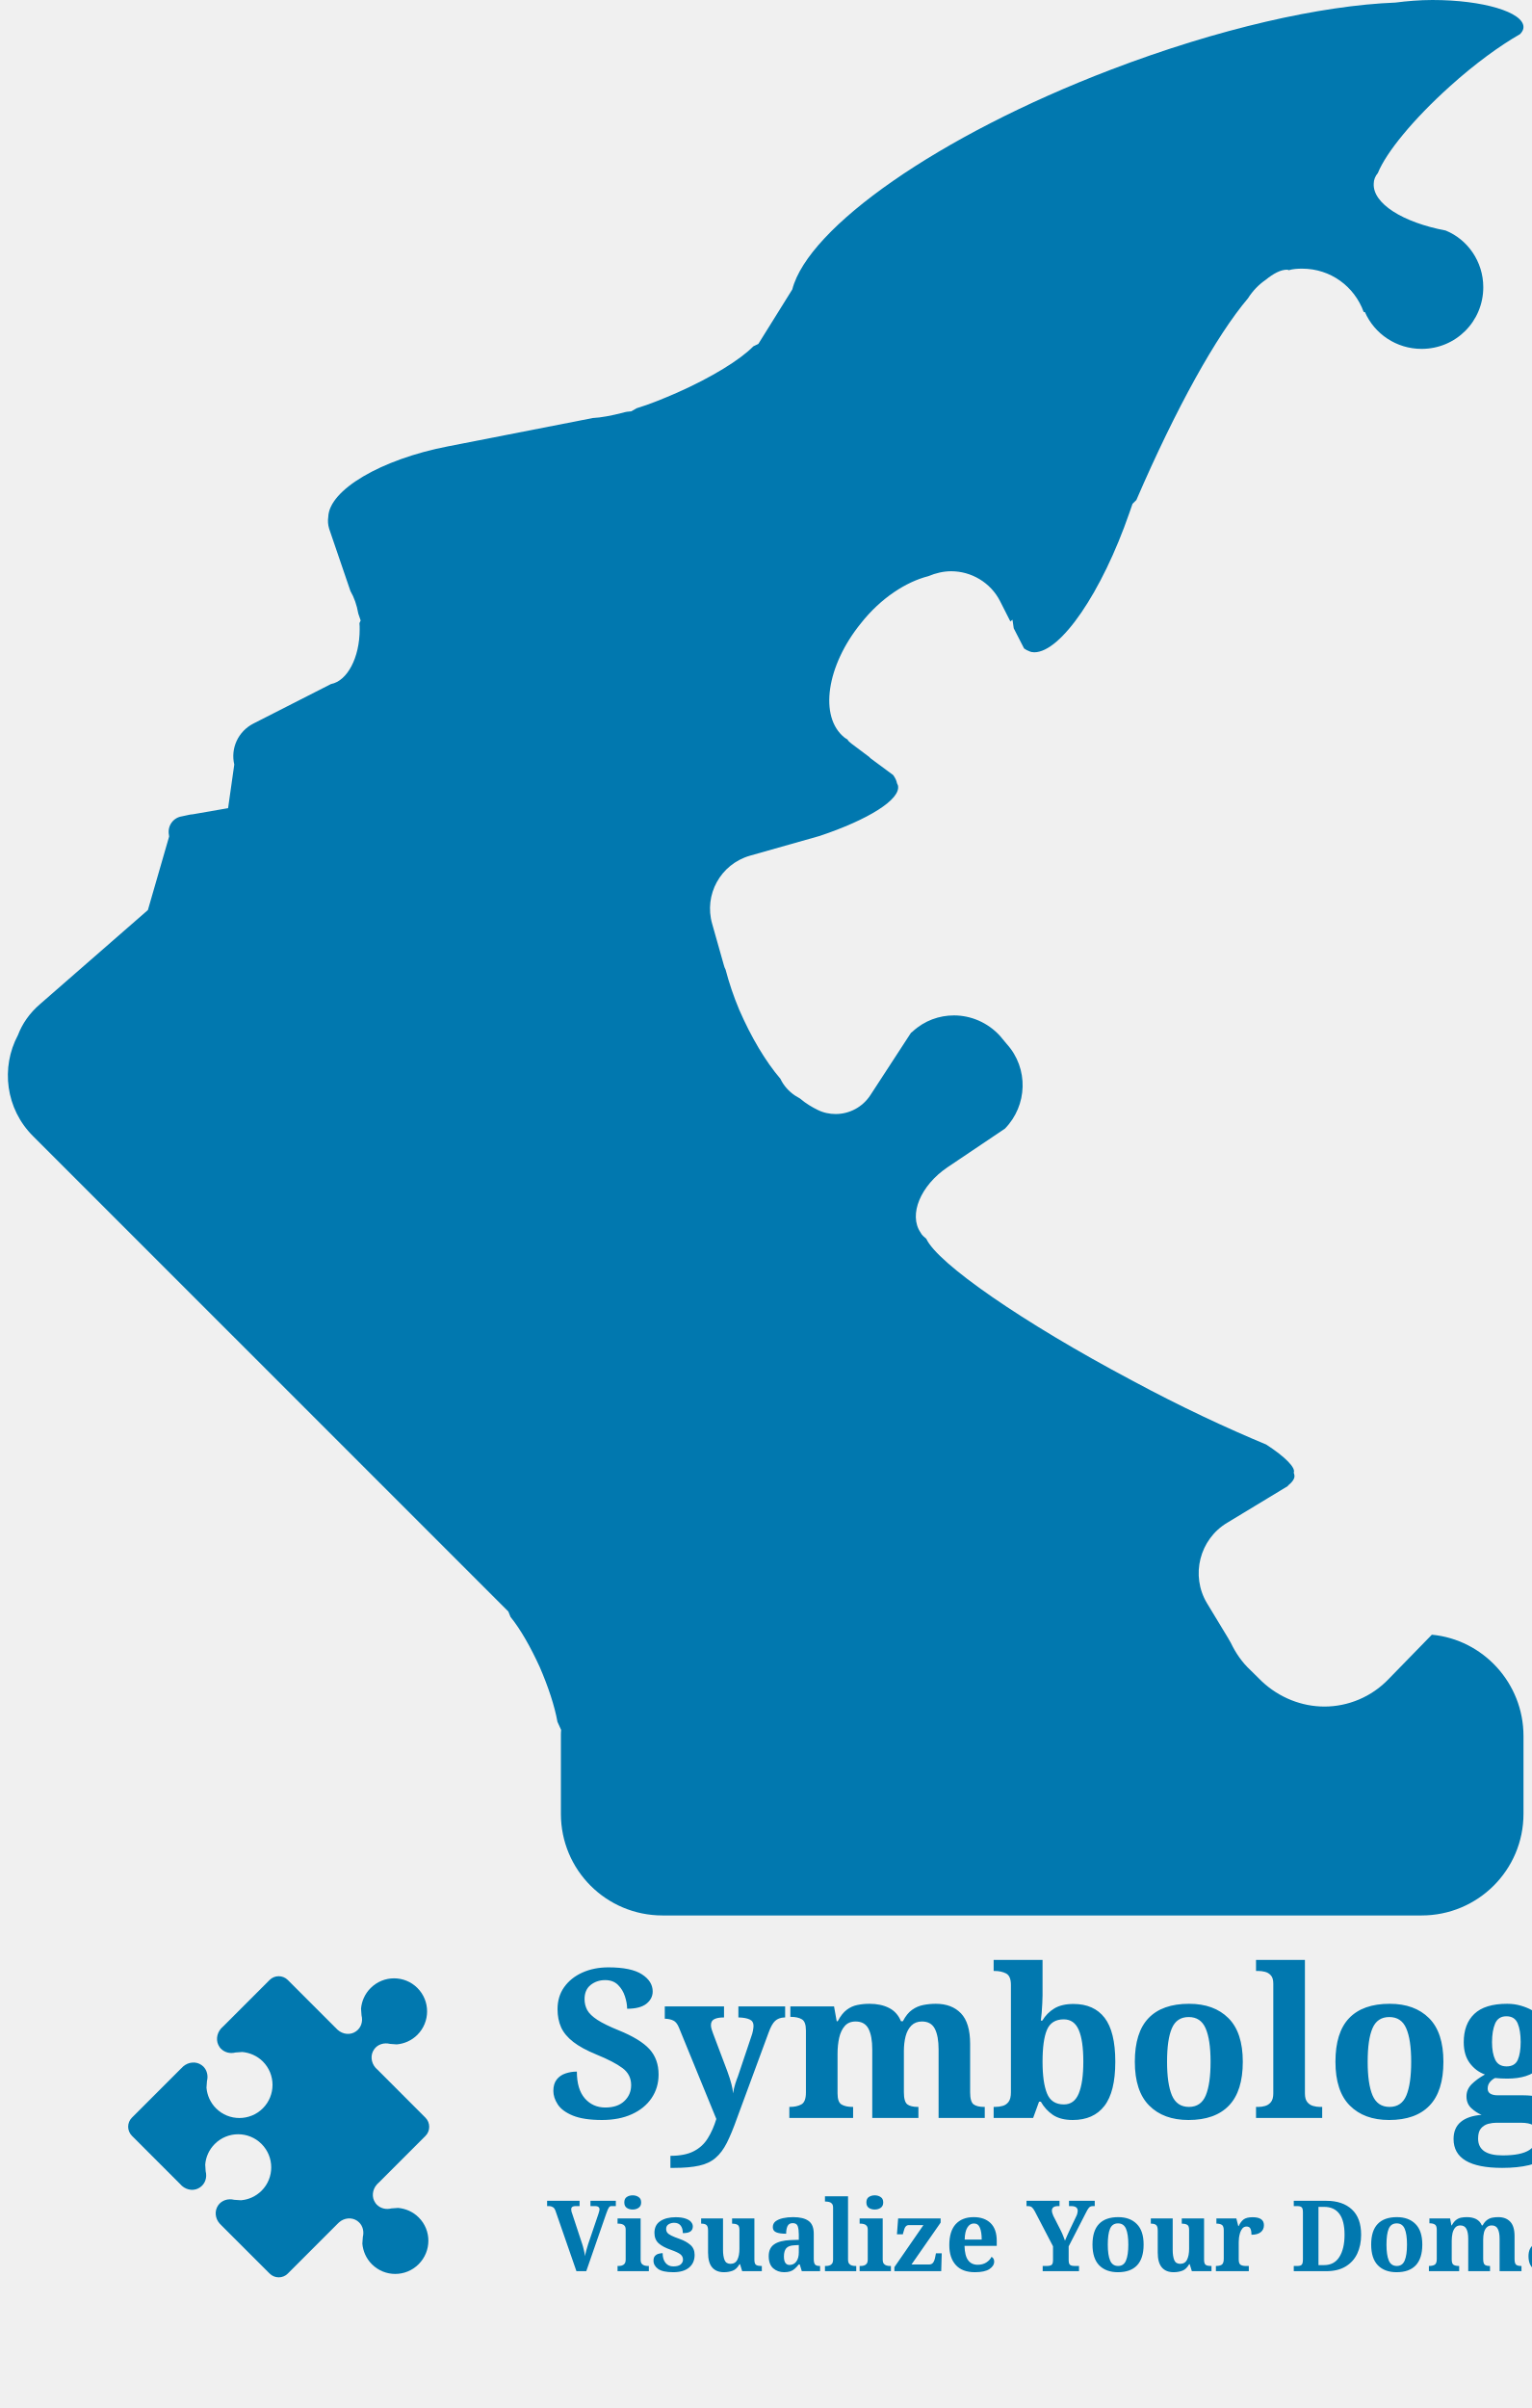
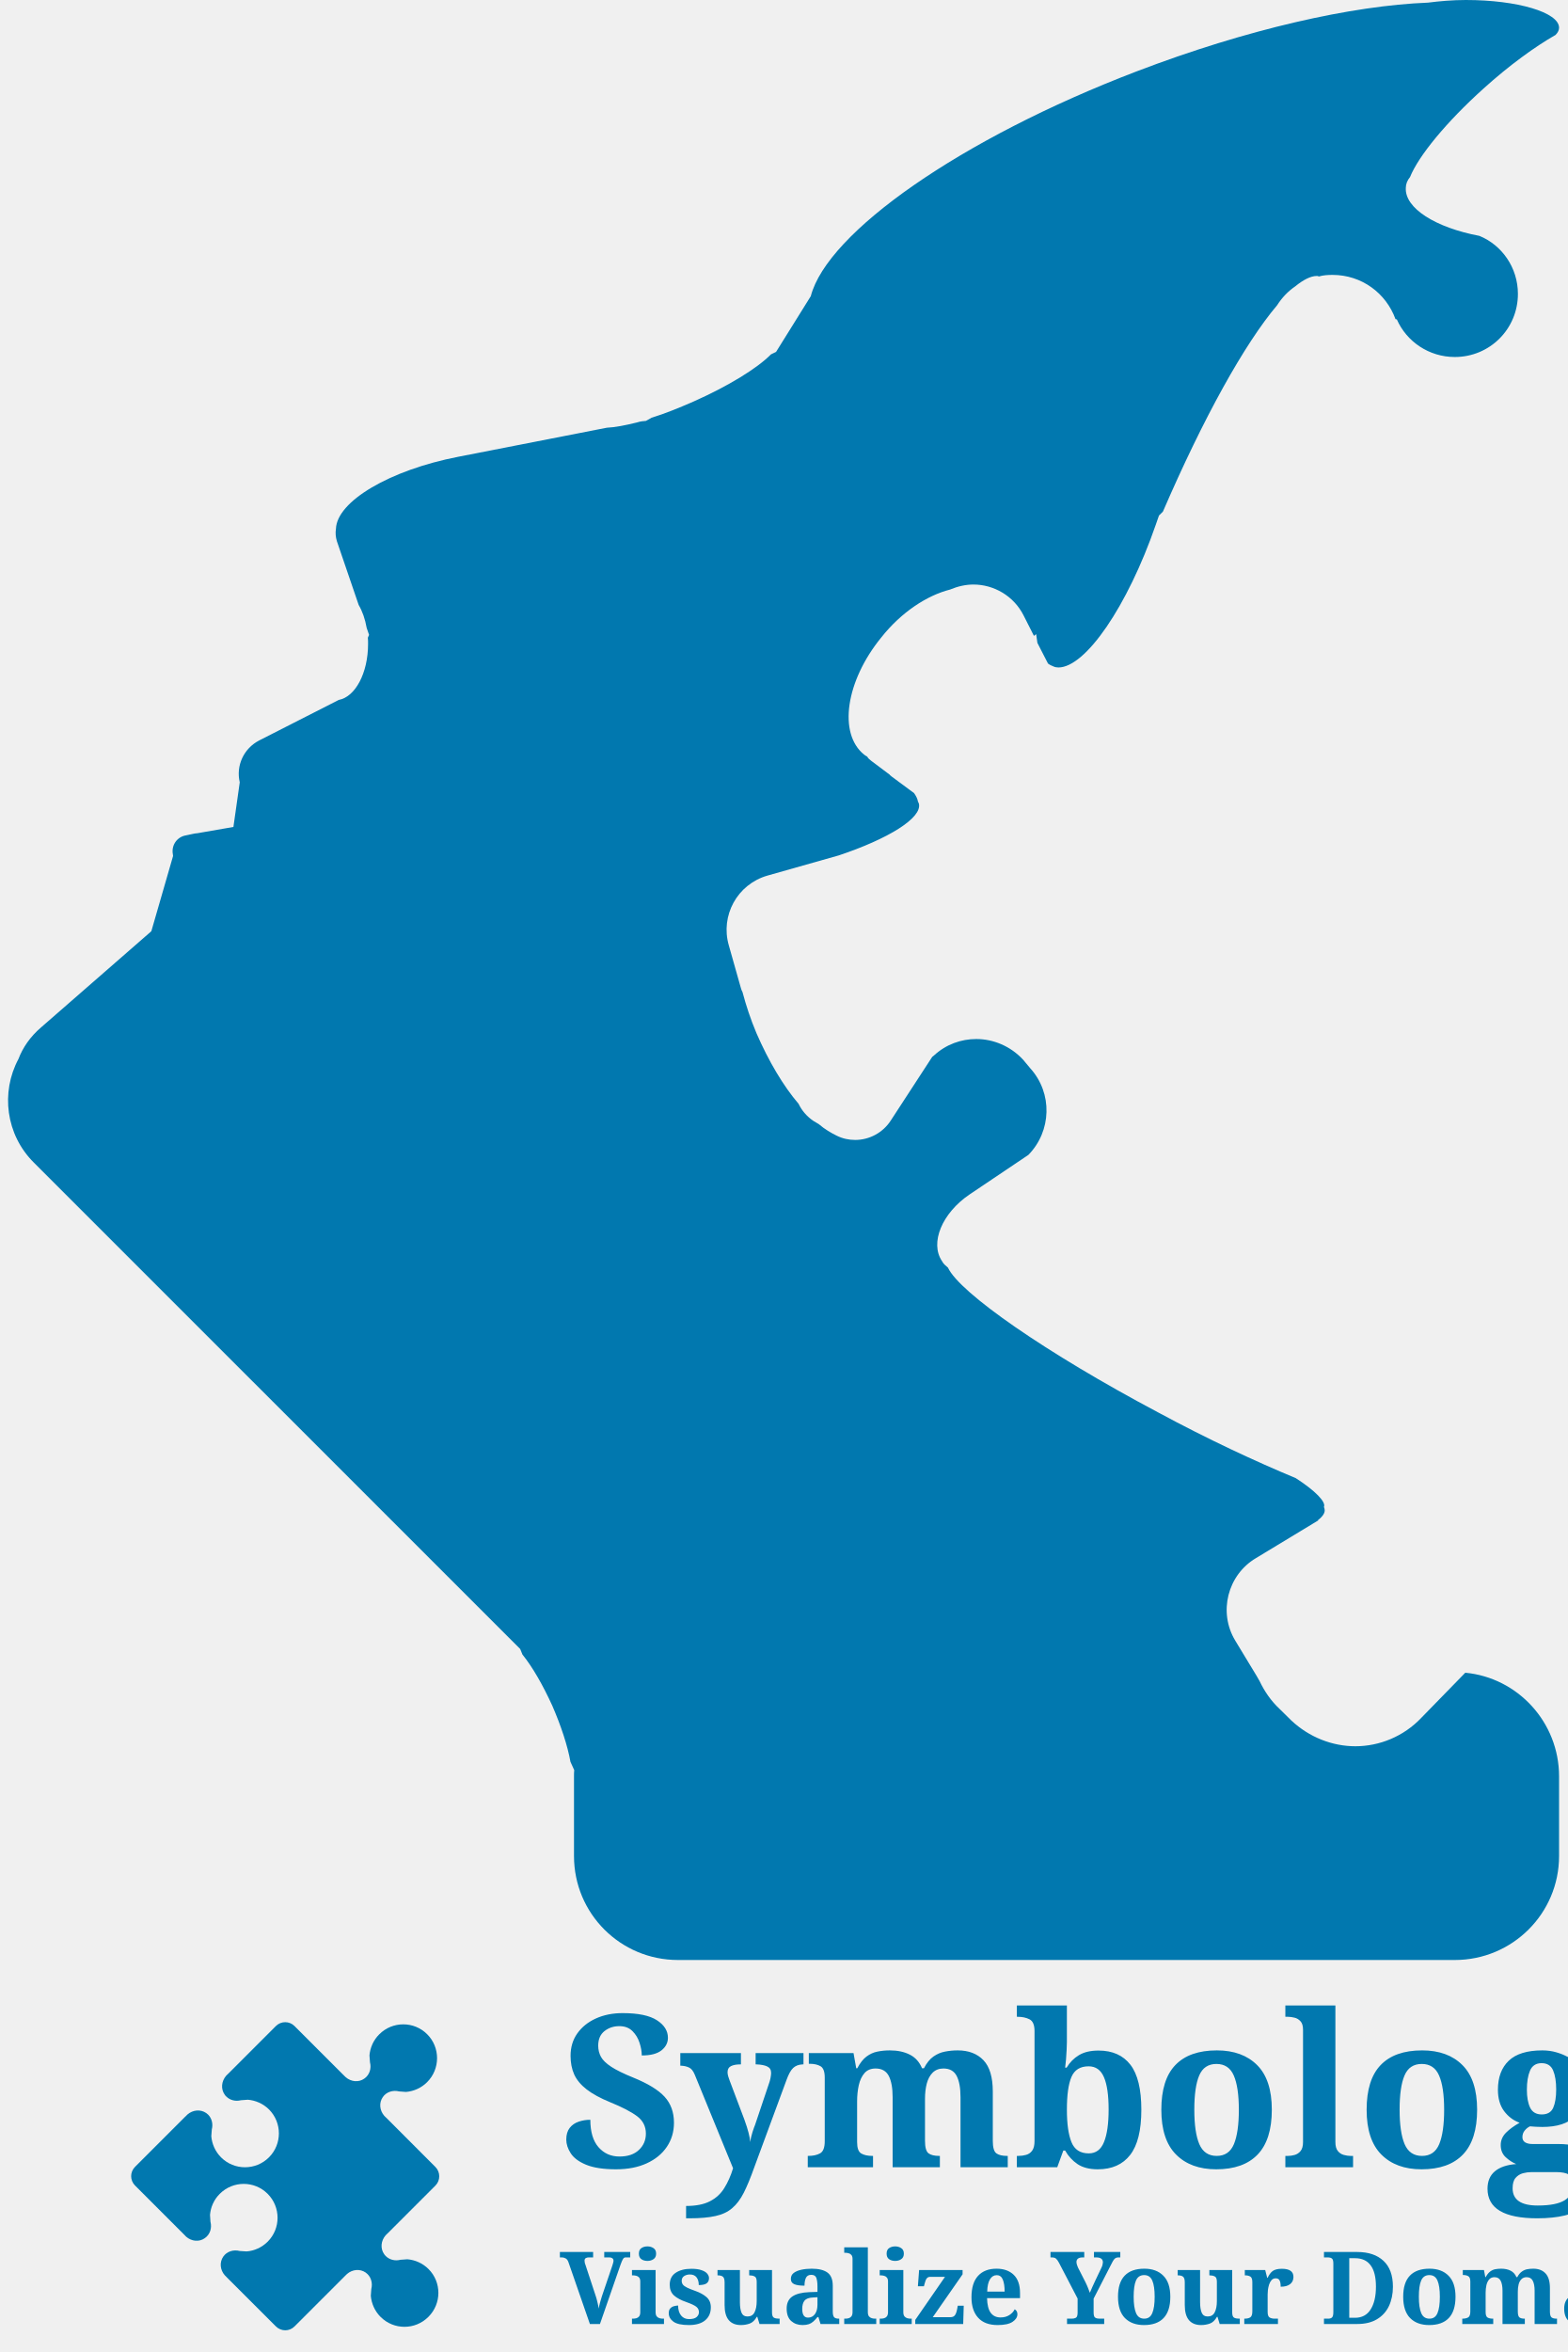
- <svg xmlns="http://www.w3.org/2000/svg" xmlns:ns1="http:www.symbologysvg.net" id="symbologySVG" width="280px" height="440px" contentScriptType="text/ecmascript" contentStyleType="text/css" preserveAspectRatio="xMidYMid meet" version="1.0" zoomAndPan="magnify">
+ <svg xmlns="http://www.w3.org/2000/svg" xmlns:ns1="http:www.symbologysvg.net" id="symbologySVG" width="280px" height="420px" contentScriptType="text/ecmascript" contentStyleType="text/css" preserveAspectRatio="xMidYMid meet" version="1.0" zoomAndPan="magnify">
  <defs id="defs" />
  <g data-scale="1.0" id="root" transform="scale(1.0) ">
    <path d="M261.81 0 C259.43 0 257.08 0.21 255.06 0.47 L255.06 0.47 C241.45 1 222.75 5.2 203 12.75 C171.5 24.79 147.75 41.55 144.81 52.89 L144.81 52.89 L138.61 62.84 L137.7 63.28 L137.7 63.28 C135.25 65.77 130.06 68.96 123.81 71.73 C121.17 72.88 118.7 73.89 116.38 74.59 L116.38 74.59 L115.37 75.16 L115.37 75.16 C114.88 75.19 114.35 75.25 113.87 75.41 L113.87 75.41 C111.7 75.96 109.84 76.31 108.37 76.38 L108.37 76.38 L81.88 81.56 C69.59 83.94 60.17 89.53 60 94.44 L60 94.44 C59.89 95.17 59.94 95.88 60.17 96.64 L64.06 108.02 L64.06 108.02 C64.73 109.17 65.21 110.53 65.49 112.12 L65.49 112.12 L65.92 113.38 L65.92 113.38 L65.7 113.87 L65.7 113.87 C65.74 114.24 65.74 114.63 65.74 114.99 C65.74 120.2 63.46 124.44 60.5 124.99 L60.5 124.99 L46.28 132.23 C43.51 133.67 42.12 136.75 42.82 139.7 L42.82 139.7 L41.69 147.67 L41.69 147.67 L35.25 148.79 L35.25 148.79 C34.94 148.79 34.66 148.87 34.35 148.93 L34.35 148.93 L33.23 149.17 C31.64 149.42 30.56 150.92 30.88 152.58 L30.91 152.86 L30.91 152.86 L27.03 166.29 L27.03 166.29 L7.35 183.45 C5.39 185.12 4.04 187.12 3.29 189.12 L3.29 189.12 C0.11 195.06 1.02 202.62 6.06 207.62 L92.91 294.46 L92.91 294.46 L93.31 295.45 L93.31 295.45 C95.17 297.75 96.99 300.98 98.64 304.58 C100.21 308.21 101.37 311.71 101.89 314.62 L101.89 314.62 L102.56 316.09 L102.56 316.09 C102.52 316.48 102.52 316.83 102.52 317.21 L102.52 331.43 C102.52 341.71 110.81 350 121.1 350 L259.84 350 C270.11 350 278.46 341.71 278.46 331.43 L278.46 317.21 C278.46 307.55 271.08 299.58 261.71 298.7 L261.71 298.7 L253.87 306.74 C250.68 310.11 246.34 311.83 242.08 311.83 C237.98 311.83 233.84 310.24 230.62 307.21 L228.56 305.18 C226.98 303.71 225.83 301.99 224.98 300.21 L224.98 300.21 C224.81 299.93 224.61 299.58 224.43 299.25 L220.62 292.96 C217.56 287.89 219.25 281.24 224.33 278.23 L235.45 271.5 L235.45 271.5 L235.39 271.46 L235.39 271.46 C236.25 270.8 236.72 270.11 236.58 269.5 C236.58 269.36 236.5 269.23 236.47 269.12 L236.47 269.12 C236.47 269.12 236.47 269.08 236.47 269.08 C236.86 268.21 234.93 266.21 231.43 263.95 L231.43 263.95 C224.33 261 215.81 257.05 206.86 252.22 C186.87 241.62 171.37 230.84 169.31 226.36 L169.31 226.36 C168.89 226 168.5 225.7 168.25 225.2 C166.04 221.95 168.25 216.62 173.18 213.29 L183.68 206.23 L183.68 206.23 C187.81 202 188.06 195.23 184 190.75 L182.75 189.25 C180.5 186.81 177.42 185.54 174.37 185.54 C171.68 185.54 168.98 186.48 166.81 188.48 L166.5 188.73 L166.5 188.73 L159.12 200.06 C157.68 202.31 155.23 203.56 152.75 203.56 C151.62 203.56 150.5 203.33 149.42 202.79 L149.42 202.79 C148.45 202.31 147.33 201.67 146.23 200.73 L146.23 200.73 L145.29 200.17 C144.11 199.37 143.2 198.31 142.64 197.12 L142.64 197.12 C139.93 193.95 137.31 189.56 135.11 184.5 C134.06 182 133.25 179.56 132.62 177.17 L132.62 177.17 C132.48 176.93 132.37 176.62 132.31 176.37 L130.17 168.81 C128.64 163.5 131.67 157.92 137.06 156.36 L149.81 152.75 L149.81 152.75 C158.62 149.81 164.75 146.06 164.12 143.5 C164.06 143.43 164.06 143.29 163.95 143.12 L163.95 143.12 C163.87 142.64 163.64 142.17 163.25 141.62 L163.25 141.62 L159.18 138.61 L159.18 138.61 C159.12 138.5 159.04 138.5 158.95 138.43 L158.95 138.43 L158.95 138.37 L155.62 135.87 C155.31 135.64 155.06 135.42 154.89 135.11 L154.89 135.11 C154.67 135 154.5 134.87 154.33 134.75 C149.67 130.98 151.06 121.63 157.37 113.87 C161 109.27 165.62 106.31 169.68 105.28 L169.68 105.28 C171.06 104.7 172.48 104.38 173.86 104.38 C177.5 104.38 181.06 106.41 182.81 109.88 L184.67 113.55 L185.06 113.24 L185.06 113.24 C185.12 113.75 185.2 114.31 185.29 114.81 L185.29 114.81 L187.18 118.49 L187.18 118.49 C187.5 118.73 187.81 118.87 188.14 119 C188.37 119.12 188.73 119.19 189.04 119.19 C193.87 119.19 201.37 108.31 206.43 93.7 C206.62 93.14 206.83 92.59 207 92.06 L207 92.06 L207.7 91.37 L207.7 91.37 C214.95 74.59 222.29 61.37 228.11 54.5 L228.11 54.5 C228.95 53.17 230.06 52.01 231.33 51.14 L231.33 51.14 C232.75 49.98 234.09 49.28 235.2 49.28 C235.31 49.28 235.39 49.28 235.56 49.37 L235.56 49.37 C236.33 49.14 237.2 49.09 238 49.09 C243.2 49.09 247.56 52.34 249.25 57 L249.25 57 C249.34 57 249.45 57.03 249.48 57.03 L249.48 57.03 C251.23 61.01 255.23 63.75 259.84 63.75 C266.08 63.75 271.11 58.75 271.11 52.48 C271.11 47.78 268.24 43.75 264.23 42.12 L264.23 42.12 C256.39 40.64 250.86 37.17 251.09 33.53 C251.09 32.87 251.37 32.17 251.84 31.62 L251.84 31.62 C253.37 27.83 258.34 21.78 264.96 15.82 C269.61 11.62 274.2 8.31 277.83 6.24 L277.83 6.24 C278.25 5.81 278.46 5.39 278.46 4.95 C278.46 2.22 271.05 0 261.81 0 Z " fill="#0178af" fill-opacity="1.0" id="eldacb7c1e" stroke="#ffffff" stroke-opacity="1.0" stroke-width="0" ns1:group="1" ns1:type="ShapedSymbol" />
    <path d="M76.29 363.25 C73.94 360.9 70.1 360.9 67.74 363.27 C66.69 364.31 66.11 365.66 65.99 367.03 L66.08 368.26 C66.37 369.36 66 370.53 65.08 371.17 C64.07 371.9 62.7 371.76 61.74 370.92 L61.42 370.61 C61.4 370.59 61.37 370.55 61.35 370.52 L61.35 370.52 L61.34 370.53 L52.6 361.79 C51.68 360.87 50.19 360.88 49.28 361.79 L40.78 370.29 L40.78 370.29 L40.78 370.29 C40.76 370.32 40.71 370.35 40.68 370.38 L40.68 370.38 L40.38 370.68 L40.38 370.68 C39.55 371.65 39.41 373.02 40.13 374.04 C40.2 374.17 40.3 374.27 40.41 374.37 C41.07 375.04 42.08 375.29 43.04 375.04 L44.28 374.95 C45.64 375.07 46.99 375.64 48.05 376.69 C50.4 379.05 50.4 382.88 48.04 385.24 C45.68 387.6 41.84 387.6 39.49 385.25 C38.44 384.2 37.86 382.85 37.74 381.48 L37.83 380.25 C38.08 379.3 37.84 378.28 37.17 377.61 C37.06 377.51 36.95 377.42 36.83 377.33 C35.81 376.62 34.45 376.76 33.49 377.58 L33.49 377.58 L33.18 377.89 L33.18 377.89 C33.16 377.9 33.15 377.92 33.14 377.94 L33.13 377.93 L24.11 386.95 C23.19 387.87 23.2 389.35 24.12 390.27 L32.86 399.01 L32.86 399.01 L32.86 399.01 C32.89 399.04 32.92 399.07 32.94 399.09 L33.25 399.41 C34.21 400.25 35.58 400.39 36.58 399.67 C37.52 399.02 37.88 397.85 37.59 396.75 L37.51 395.52 C37.62 394.15 38.2 392.8 39.26 391.75 C41.62 389.39 45.44 389.39 47.8 391.75 C50.16 394.11 50.17 397.94 47.81 400.3 C46.75 401.35 45.4 401.94 44.04 402.04 L42.81 401.96 C41.7 401.68 40.53 402.03 39.88 402.96 C39.17 403.98 39.31 405.35 40.15 406.3 L40.45 406.6 C40.47 406.62 40.48 406.63 40.49 406.65 L40.49 406.65 L49.28 415.43 C50.2 416.35 51.68 416.36 52.6 415.44 L61.62 406.42 L61.62 406.42 C61.64 406.41 61.65 406.39 61.66 406.38 L61.66 406.38 L61.98 406.07 L61.98 406.07 C62.93 405.24 64.3 405.11 65.31 405.81 C65.43 405.9 65.55 406 65.65 406.1 C66.33 406.77 66.56 407.79 66.32 408.74 L66.23 409.97 C66.35 411.34 66.93 412.69 67.97 413.73 C70.34 416.1 74.16 416.09 76.52 413.72 C78.88 411.36 78.9 407.54 76.53 405.18 C75.48 404.13 74.13 403.56 72.76 403.44 L71.53 403.53 C70.57 403.78 69.57 403.54 68.89 402.86 C68.79 402.76 68.69 402.65 68.61 402.52 C67.89 401.51 68.04 400.13 68.87 399.17 L68.87 399.17 L69.17 398.87 L69.17 398.87 C69.2 398.84 69.24 398.81 69.27 398.78 L69.27 398.78 L69.27 398.78 L77.77 390.28 C78.68 389.37 78.68 387.87 77.76 386.95 L68.98 378.16 L68.98 378.16 C68.96 378.15 68.95 378.14 68.93 378.12 L68.63 377.82 C67.8 376.86 67.66 375.49 68.38 374.47 C69.01 373.55 70.19 373.19 71.3 373.47 L72.52 373.56 C73.9 373.44 75.24 372.86 76.29 371.81 C78.65 369.45 78.66 365.61 76.29 363.25 Z " fill="#0178af" fill-opacity="1.0" id="eladc7c27d" stroke="#ffffff" stroke-opacity="1.0" stroke-width="0" ns1:group="1" ns1:type="ShapedSymbol" />
    <text fill="#0178af" fill-opacity="1.0" font-family="serif" font-size="38" font-weight="bold" id="el8f9adc1a" ns1:group="1" ns1:type="PlainText" x="100" y="387">Symbology</text>
    <text fill="#0178af" fill-opacity="1.0" font-family="serif" font-size="18" font-weight="bold" id="el99bc9551" ns1:group="1" ns1:type="PlainText" x="100" y="415">Visualize         Your         Domain</text>
  </g>
</svg>
